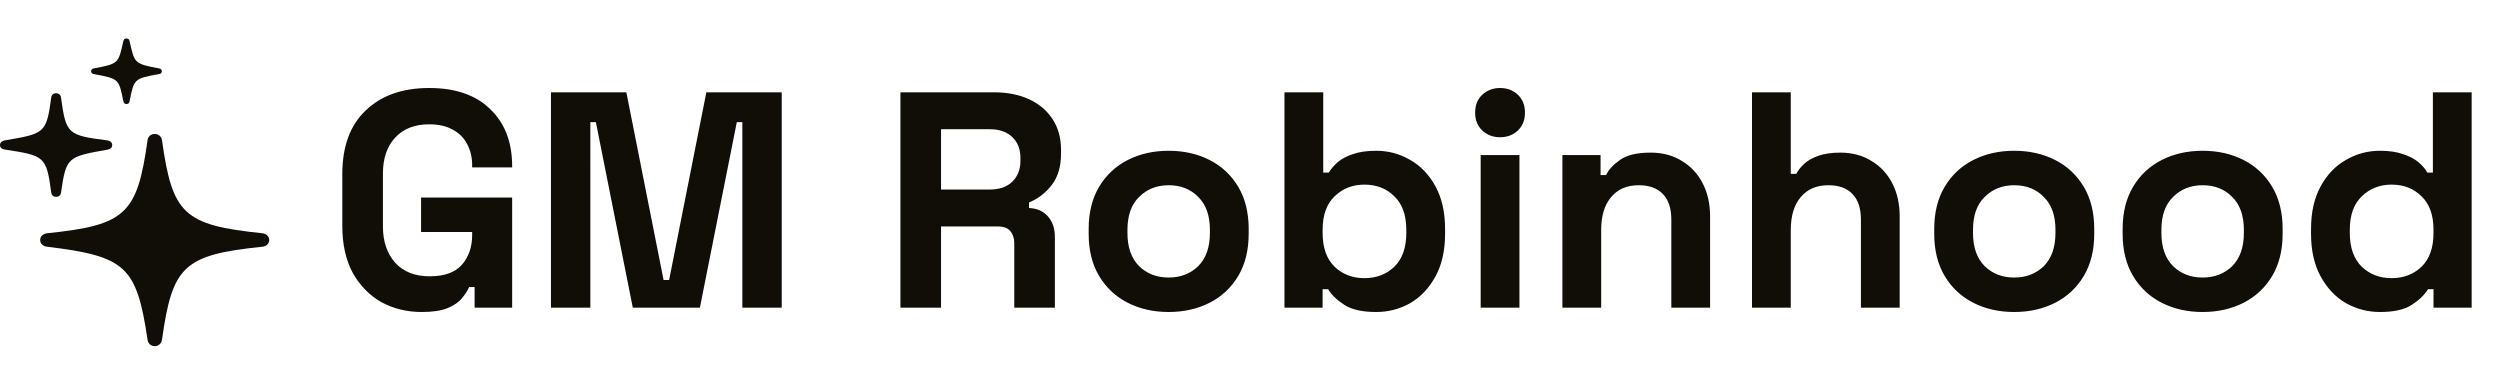
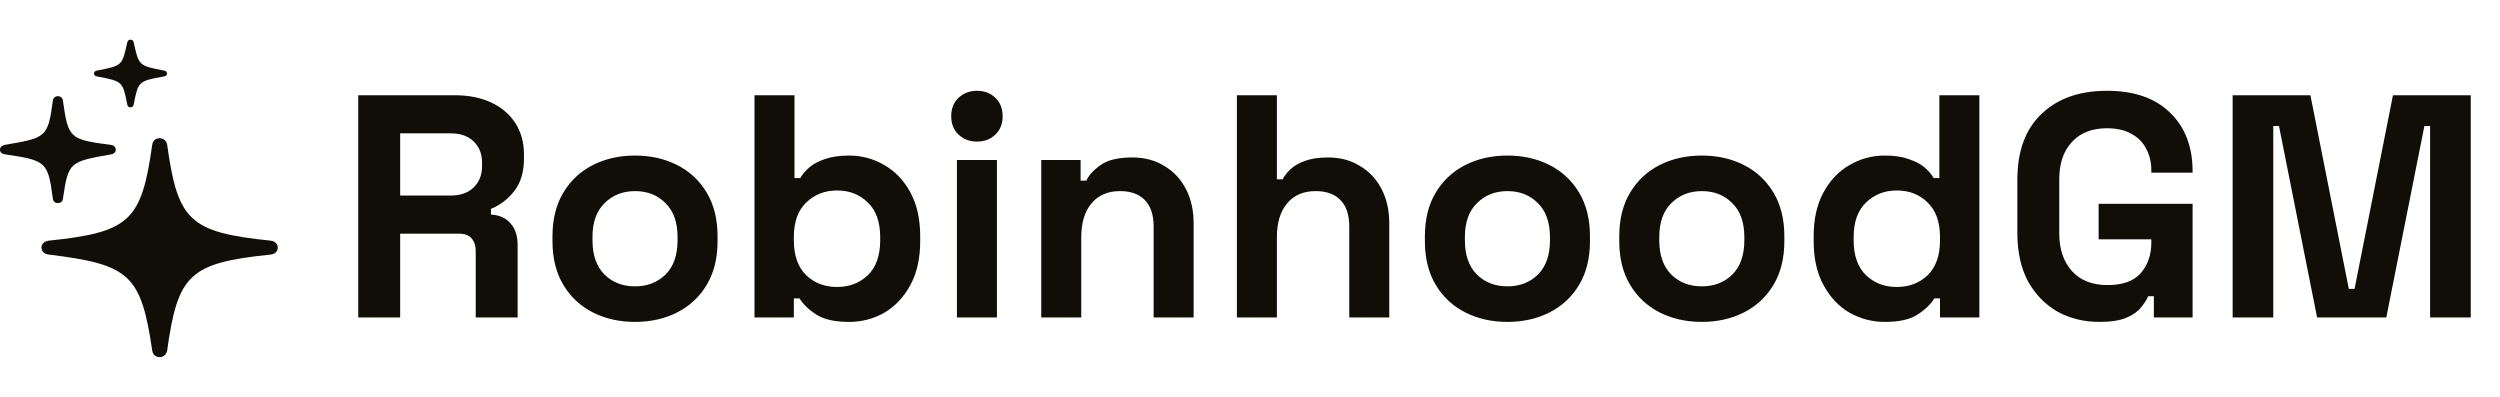
- <svg xmlns="http://www.w3.org/2000/svg" width="130" height="20" viewBox="0 0 130 20" fill="none">
-   <path d="M21.928 16.224C21.16 16.224 20.461 16.053 19.832 15.712C19.213 15.36 18.717 14.853 18.344 14.192C17.981 13.52 17.8 12.704 17.8 11.744V9.056C17.8 7.616 18.205 6.512 19.016 5.744C19.827 4.965 20.925 4.576 22.312 4.576C23.688 4.576 24.749 4.944 25.496 5.68C26.253 6.405 26.632 7.392 26.632 8.64V8.704H24.552V8.576C24.552 8.181 24.467 7.824 24.296 7.504C24.136 7.184 23.891 6.933 23.56 6.752C23.229 6.56 22.813 6.464 22.312 6.464C21.565 6.464 20.979 6.693 20.552 7.152C20.125 7.611 19.912 8.235 19.912 9.024V11.776C19.912 12.555 20.125 13.184 20.552 13.664C20.979 14.133 21.576 14.368 22.344 14.368C23.112 14.368 23.672 14.165 24.024 13.76C24.376 13.355 24.552 12.843 24.552 12.224V12.064H21.896V10.272H26.632V16H24.68V14.928H24.392C24.317 15.109 24.195 15.301 24.024 15.504C23.864 15.707 23.619 15.877 23.288 16.016C22.957 16.155 22.504 16.224 21.928 16.224ZM28.65 16V4.8H32.57L34.506 14.56H34.794L36.73 4.8H40.65V16H38.602V6.352H38.314L36.394 16H32.906L30.986 6.352H30.698V16H28.65ZM46.822 16V4.8H51.686C52.39 4.8 53.003 4.923 53.526 5.168C54.048 5.413 54.454 5.76 54.742 6.208C55.03 6.656 55.174 7.184 55.174 7.792V7.984C55.174 8.656 55.014 9.2 54.694 9.616C54.374 10.032 53.979 10.336 53.51 10.528V10.816C53.936 10.837 54.267 10.987 54.502 11.264C54.736 11.531 54.854 11.888 54.854 12.336V16H52.742V12.64C52.742 12.384 52.672 12.176 52.534 12.016C52.406 11.856 52.187 11.776 51.878 11.776H48.934V16H46.822ZM48.934 9.856H51.462C51.963 9.856 52.352 9.723 52.63 9.456C52.918 9.179 53.062 8.816 53.062 8.368V8.208C53.062 7.76 52.923 7.403 52.646 7.136C52.368 6.859 51.974 6.72 51.462 6.72H48.934V9.856ZM60.771 16.224C59.982 16.224 59.272 16.064 58.643 15.744C58.014 15.424 57.518 14.96 57.155 14.352C56.792 13.744 56.611 13.013 56.611 12.16V11.904C56.611 11.051 56.792 10.32 57.155 9.712C57.518 9.104 58.014 8.64 58.643 8.32C59.272 8 59.982 7.84 60.771 7.84C61.56 7.84 62.27 8 62.899 8.32C63.528 8.64 64.024 9.104 64.387 9.712C64.75 10.32 64.931 11.051 64.931 11.904V12.16C64.931 13.013 64.75 13.744 64.387 14.352C64.024 14.96 63.528 15.424 62.899 15.744C62.27 16.064 61.56 16.224 60.771 16.224ZM60.771 14.432C61.39 14.432 61.902 14.235 62.307 13.84C62.712 13.435 62.915 12.859 62.915 12.112V11.952C62.915 11.205 62.712 10.635 62.307 10.24C61.912 9.835 61.4 9.632 60.771 9.632C60.152 9.632 59.64 9.835 59.235 10.24C58.83 10.635 58.627 11.205 58.627 11.952V12.112C58.627 12.859 58.83 13.435 59.235 13.84C59.64 14.235 60.152 14.432 60.771 14.432ZM71.56 16.224C70.845 16.224 70.296 16.101 69.912 15.856C69.528 15.611 69.245 15.339 69.064 15.04H68.776V16H66.792V4.8H68.808V8.976H69.096C69.213 8.784 69.368 8.603 69.56 8.432C69.763 8.261 70.024 8.123 70.344 8.016C70.674 7.899 71.08 7.84 71.56 7.84C72.2 7.84 72.792 8 73.336 8.32C73.88 8.629 74.317 9.088 74.648 9.696C74.978 10.304 75.144 11.04 75.144 11.904V12.16C75.144 13.024 74.978 13.76 74.648 14.368C74.317 14.976 73.88 15.44 73.336 15.76C72.792 16.069 72.2 16.224 71.56 16.224ZM70.952 14.464C71.57 14.464 72.088 14.267 72.504 13.872C72.92 13.467 73.128 12.88 73.128 12.112V11.952C73.128 11.184 72.92 10.603 72.504 10.208C72.099 9.803 71.581 9.6 70.952 9.6C70.333 9.6 69.816 9.803 69.4 10.208C68.984 10.603 68.776 11.184 68.776 11.952V12.112C68.776 12.88 68.984 13.467 69.4 13.872C69.816 14.267 70.333 14.464 70.952 14.464ZM76.995 16V8.064H79.011V16H76.995ZM78.003 7.136C77.64 7.136 77.331 7.019 77.075 6.784C76.83 6.549 76.707 6.24 76.707 5.856C76.707 5.472 76.83 5.163 77.075 4.928C77.331 4.693 77.64 4.576 78.003 4.576C78.376 4.576 78.686 4.693 78.931 4.928C79.176 5.163 79.299 5.472 79.299 5.856C79.299 6.24 79.176 6.549 78.931 6.784C78.686 7.019 78.376 7.136 78.003 7.136ZM81.245 16V8.064H83.229V9.104H83.517C83.645 8.827 83.885 8.565 84.237 8.32C84.589 8.064 85.122 7.936 85.837 7.936C86.456 7.936 86.994 8.08 87.453 8.368C87.922 8.645 88.285 9.035 88.541 9.536C88.797 10.027 88.925 10.603 88.925 11.264V16H86.909V11.424C86.909 10.827 86.76 10.379 86.461 10.08C86.173 9.781 85.757 9.632 85.213 9.632C84.594 9.632 84.114 9.84 83.773 10.256C83.432 10.661 83.261 11.232 83.261 11.968V16H81.245ZM91.104 16V4.8H93.12V9.04H93.408C93.494 8.869 93.627 8.699 93.808 8.528C93.99 8.357 94.23 8.219 94.528 8.112C94.838 7.995 95.227 7.936 95.696 7.936C96.315 7.936 96.854 8.08 97.312 8.368C97.782 8.645 98.144 9.035 98.4 9.536C98.656 10.027 98.784 10.603 98.784 11.264V16H96.768V11.424C96.768 10.827 96.619 10.379 96.32 10.08C96.032 9.781 95.616 9.632 95.072 9.632C94.454 9.632 93.974 9.84 93.632 10.256C93.291 10.661 93.12 11.232 93.12 11.968V16H91.104ZM104.74 16.224C103.95 16.224 103.241 16.064 102.612 15.744C101.982 15.424 101.486 14.96 101.124 14.352C100.761 13.744 100.58 13.013 100.58 12.16V11.904C100.58 11.051 100.761 10.32 101.124 9.712C101.486 9.104 101.982 8.64 102.612 8.32C103.241 8 103.95 7.84 104.74 7.84C105.529 7.84 106.238 8 106.868 8.32C107.497 8.64 107.993 9.104 108.356 9.712C108.718 10.32 108.9 11.051 108.9 11.904V12.16C108.9 13.013 108.718 13.744 108.356 14.352C107.993 14.96 107.497 15.424 106.868 15.744C106.238 16.064 105.529 16.224 104.74 16.224ZM104.74 14.432C105.358 14.432 105.87 14.235 106.276 13.84C106.681 13.435 106.884 12.859 106.884 12.112V11.952C106.884 11.205 106.681 10.635 106.276 10.24C105.881 9.835 105.369 9.632 104.74 9.632C104.121 9.632 103.609 9.835 103.204 10.24C102.798 10.635 102.596 11.205 102.596 11.952V12.112C102.596 12.859 102.798 13.435 103.204 13.84C103.609 14.235 104.121 14.432 104.74 14.432ZM114.537 16.224C113.747 16.224 113.038 16.064 112.409 15.744C111.779 15.424 111.283 14.96 110.921 14.352C110.558 13.744 110.377 13.013 110.377 12.16V11.904C110.377 11.051 110.558 10.32 110.921 9.712C111.283 9.104 111.779 8.64 112.409 8.32C113.038 8 113.747 7.84 114.537 7.84C115.326 7.84 116.035 8 116.665 8.32C117.294 8.64 117.79 9.104 118.153 9.712C118.515 10.32 118.697 11.051 118.697 11.904V12.16C118.697 13.013 118.515 13.744 118.153 14.352C117.79 14.96 117.294 15.424 116.665 15.744C116.035 16.064 115.326 16.224 114.537 16.224ZM114.537 14.432C115.155 14.432 115.667 14.235 116.073 13.84C116.478 13.435 116.681 12.859 116.681 12.112V11.952C116.681 11.205 116.478 10.635 116.073 10.24C115.678 9.835 115.166 9.632 114.537 9.632C113.918 9.632 113.406 9.835 113.001 10.24C112.595 10.635 112.393 11.205 112.393 11.952V12.112C112.393 12.859 112.595 13.435 113.001 13.84C113.406 14.235 113.918 14.432 114.537 14.432ZM123.758 16.224C123.128 16.224 122.536 16.069 121.982 15.76C121.438 15.44 121 14.976 120.67 14.368C120.339 13.76 120.174 13.024 120.174 12.16V11.904C120.174 11.04 120.339 10.304 120.67 9.696C121 9.088 121.438 8.629 121.982 8.32C122.526 8 123.118 7.84 123.758 7.84C124.238 7.84 124.638 7.899 124.958 8.016C125.288 8.123 125.555 8.261 125.758 8.432C125.96 8.603 126.115 8.784 126.222 8.976H126.51V4.8H128.526V16H126.542V15.04H126.254C126.072 15.339 125.79 15.611 125.406 15.856C125.032 16.101 124.483 16.224 123.758 16.224ZM124.366 14.464C124.984 14.464 125.502 14.267 125.918 13.872C126.334 13.467 126.542 12.88 126.542 12.112V11.952C126.542 11.184 126.334 10.603 125.918 10.208C125.512 9.803 124.995 9.6 124.366 9.6C123.747 9.6 123.23 9.803 122.814 10.208C122.398 10.603 122.19 11.184 122.19 11.952V12.112C122.19 12.88 122.398 13.467 122.814 13.872C123.23 14.267 123.747 14.464 124.366 14.464Z" fill="#110E08" />
+ <svg xmlns="http://www.w3.org/2000/svg" width="126" height="20" viewBox="0 0 126 20" fill="none">
+   <path d="M18.056 16V4.8H22.92C23.624 4.8 24.237 4.923 24.76 5.168C25.283 5.413 25.688 5.76 25.976 6.208C26.264 6.656 26.408 7.184 26.408 7.792V7.984C26.408 8.656 26.248 9.2 25.928 9.616C25.608 10.032 25.213 10.336 24.744 10.528V10.816C25.171 10.837 25.501 10.987 25.736 11.264C25.971 11.531 26.088 11.888 26.088 12.336V16H23.976V12.64C23.976 12.384 23.907 12.176 23.768 12.016C23.64 11.856 23.421 11.776 23.112 11.776H20.168V16H18.056ZM20.168 9.856H22.696C23.197 9.856 23.587 9.723 23.864 9.456C24.152 9.179 24.296 8.816 24.296 8.368V8.208C24.296 7.76 24.157 7.403 23.88 7.136C23.603 6.859 23.208 6.72 22.696 6.72H20.168V9.856ZM32.005 16.224C31.216 16.224 30.507 16.064 29.877 15.744C29.248 15.424 28.752 14.96 28.389 14.352C28.027 13.744 27.845 13.013 27.845 12.16V11.904C27.845 11.051 28.027 10.32 28.389 9.712C28.752 9.104 29.248 8.64 29.877 8.32C30.507 8 31.216 7.84 32.005 7.84C32.795 7.84 33.504 8 34.133 8.32C34.763 8.64 35.259 9.104 35.621 9.712C35.984 10.32 36.165 11.051 36.165 11.904V12.16C36.165 13.013 35.984 13.744 35.621 14.352C35.259 14.96 34.763 15.424 34.133 15.744C33.504 16.064 32.795 16.224 32.005 16.224ZM32.005 14.432C32.624 14.432 33.136 14.235 33.541 13.84C33.947 13.435 34.149 12.859 34.149 12.112V11.952C34.149 11.205 33.947 10.635 33.541 10.24C33.147 9.835 32.635 9.632 32.005 9.632C31.387 9.632 30.875 9.835 30.469 10.24C30.064 10.635 29.861 11.205 29.861 11.952V12.112C29.861 12.859 30.064 13.435 30.469 13.84C30.875 14.235 31.387 14.432 32.005 14.432ZM42.794 16.224C42.08 16.224 41.53 16.101 41.146 15.856C40.762 15.611 40.48 15.339 40.298 15.04H40.01V16H38.026V4.8H40.042V8.976H40.33C40.448 8.784 40.602 8.603 40.794 8.432C40.997 8.261 41.258 8.123 41.578 8.016C41.909 7.899 42.314 7.84 42.794 7.84C43.434 7.84 44.026 8 44.57 8.32C45.114 8.629 45.552 9.088 45.882 9.696C46.213 10.304 46.378 11.04 46.378 11.904V12.16C46.378 13.024 46.213 13.76 45.882 14.368C45.552 14.976 45.114 15.44 44.57 15.76C44.026 16.069 43.434 16.224 42.794 16.224ZM42.186 14.464C42.805 14.464 43.322 14.267 43.738 13.872C44.154 13.467 44.362 12.88 44.362 12.112V11.952C44.362 11.184 44.154 10.603 43.738 10.208C43.333 9.803 42.816 9.6 42.186 9.6C41.568 9.6 41.05 9.803 40.634 10.208C40.218 10.603 40.01 11.184 40.01 11.952V12.112C40.01 12.88 40.218 13.467 40.634 13.872C41.05 14.267 41.568 14.464 42.186 14.464ZM48.229 16V8.064H50.245V16H48.229ZM49.237 7.136C48.875 7.136 48.565 7.019 48.309 6.784C48.064 6.549 47.941 6.24 47.941 5.856C47.941 5.472 48.064 5.163 48.309 4.928C48.565 4.693 48.875 4.576 49.237 4.576C49.611 4.576 49.92 4.693 50.165 4.928C50.411 5.163 50.533 5.472 50.533 5.856C50.533 6.24 50.411 6.549 50.165 6.784C49.92 7.019 49.611 7.136 49.237 7.136ZM52.479 16V8.064H54.463V9.104H54.751C54.879 8.827 55.119 8.565 55.471 8.32C55.823 8.064 56.357 7.936 57.071 7.936C57.69 7.936 58.229 8.08 58.687 8.368C59.157 8.645 59.519 9.035 59.775 9.536C60.031 10.027 60.159 10.603 60.159 11.264V16H58.143V11.424C58.143 10.827 57.994 10.379 57.695 10.08C57.407 9.781 56.991 9.632 56.447 9.632C55.829 9.632 55.349 9.84 55.007 10.256C54.666 10.661 54.495 11.232 54.495 11.968V16H52.479ZM62.339 16V4.8H64.355V9.04H64.643C64.728 8.869 64.861 8.699 65.043 8.528C65.224 8.357 65.464 8.219 65.763 8.112C66.072 7.995 66.461 7.936 66.931 7.936C67.549 7.936 68.088 8.08 68.547 8.368C69.016 8.645 69.379 9.035 69.635 9.536C69.891 10.027 70.019 10.603 70.019 11.264V16H68.003V11.424C68.003 10.827 67.853 10.379 67.555 10.08C67.267 9.781 66.851 9.632 66.307 9.632C65.688 9.632 65.208 9.84 64.867 10.256C64.525 10.661 64.355 11.232 64.355 11.968V16H62.339ZM75.974 16.224C75.185 16.224 74.475 16.064 73.846 15.744C73.217 15.424 72.721 14.96 72.358 14.352C71.996 13.744 71.814 13.013 71.814 12.16V11.904C71.814 11.051 71.996 10.32 72.358 9.712C72.721 9.104 73.217 8.64 73.846 8.32C74.475 8 75.185 7.84 75.974 7.84C76.763 7.84 77.473 8 78.102 8.32C78.731 8.64 79.228 9.104 79.59 9.712C79.953 10.32 80.134 11.051 80.134 11.904V12.16C80.134 13.013 79.953 13.744 79.59 14.352C79.228 14.96 78.731 15.424 78.102 15.744C77.473 16.064 76.763 16.224 75.974 16.224ZM75.974 14.432C76.593 14.432 77.105 14.235 77.51 13.84C77.915 13.435 78.118 12.859 78.118 12.112V11.952C78.118 11.205 77.915 10.635 77.51 10.24C77.115 9.835 76.603 9.632 75.974 9.632C75.356 9.632 74.844 9.835 74.438 10.24C74.033 10.635 73.83 11.205 73.83 11.952V12.112C73.83 12.859 74.033 13.435 74.438 13.84C74.844 14.235 75.356 14.432 75.974 14.432ZM85.771 16.224C84.982 16.224 84.272 16.064 83.643 15.744C83.014 15.424 82.518 14.96 82.155 14.352C81.792 13.744 81.611 13.013 81.611 12.16V11.904C81.611 11.051 81.792 10.32 82.155 9.712C82.518 9.104 83.014 8.64 83.643 8.32C84.272 8 84.982 7.84 85.771 7.84C86.56 7.84 87.27 8 87.899 8.32C88.528 8.64 89.024 9.104 89.387 9.712C89.75 10.32 89.931 11.051 89.931 11.904V12.16C89.931 13.013 89.75 13.744 89.387 14.352C89.024 14.96 88.528 15.424 87.899 15.744C87.27 16.064 86.56 16.224 85.771 16.224ZM85.771 14.432C86.39 14.432 86.902 14.235 87.307 13.84C87.712 13.435 87.915 12.859 87.915 12.112V11.952C87.915 11.205 87.712 10.635 87.307 10.24C86.912 9.835 86.4 9.632 85.771 9.632C85.152 9.632 84.64 9.835 84.235 10.24C83.83 10.635 83.627 11.205 83.627 11.952V12.112C83.627 12.859 83.83 13.435 84.235 13.84C84.64 14.235 85.152 14.432 85.771 14.432ZM94.992 16.224C94.362 16.224 93.77 16.069 93.216 15.76C92.672 15.44 92.234 14.976 91.904 14.368C91.573 13.76 91.408 13.024 91.408 12.16V11.904C91.408 11.04 91.573 10.304 91.904 9.696C92.234 9.088 92.672 8.629 93.216 8.32C93.76 8 94.352 7.84 94.992 7.84C95.472 7.84 95.872 7.899 96.192 8.016C96.522 8.123 96.789 8.261 96.992 8.432C97.195 8.603 97.349 8.784 97.456 8.976H97.744V4.8H99.76V16H97.776V15.04H97.488C97.306 15.339 97.024 15.611 96.64 15.856C96.266 16.101 95.717 16.224 94.992 16.224ZM95.6 14.464C96.219 14.464 96.736 14.267 97.152 13.872C97.568 13.467 97.776 12.88 97.776 12.112V11.952C97.776 11.184 97.568 10.603 97.152 10.208C96.746 9.803 96.229 9.6 95.6 9.6C94.981 9.6 94.464 9.803 94.048 10.208C93.632 10.603 93.424 11.184 93.424 11.952V12.112C93.424 12.88 93.632 13.467 94.048 13.872C94.464 14.267 94.981 14.464 95.6 14.464ZM105.803 16.224C105.035 16.224 104.336 16.053 103.707 15.712C103.088 15.36 102.592 14.853 102.219 14.192C101.856 13.52 101.675 12.704 101.675 11.744V9.056C101.675 7.616 102.08 6.512 102.891 5.744C103.702 4.965 104.8 4.576 106.187 4.576C107.563 4.576 108.624 4.944 109.371 5.68C110.128 6.405 110.507 7.392 110.507 8.64V8.704H108.427V8.576C108.427 8.181 108.342 7.824 108.171 7.504C108.011 7.184 107.766 6.933 107.435 6.752C107.104 6.56 106.688 6.464 106.187 6.464C105.44 6.464 104.854 6.693 104.427 7.152C104 7.611 103.787 8.235 103.787 9.024V11.776C103.787 12.555 104 13.184 104.427 13.664C104.854 14.133 105.451 14.368 106.219 14.368C106.987 14.368 107.547 14.165 107.899 13.76C108.251 13.355 108.427 12.843 108.427 12.224V12.064H105.771V10.272H110.507V16H108.555V14.928H108.267C108.192 15.109 108.07 15.301 107.899 15.504C107.739 15.707 107.494 15.877 107.163 16.016C106.832 16.155 106.379 16.224 105.803 16.224ZM112.525 16V4.8H116.445L118.381 14.56H118.669L120.605 4.8H124.525V16H122.477V6.352H122.189L120.269 16H116.781L114.861 6.352H114.573V16H112.525Z" fill="#110E08" />
  <path d="M6.576 5.409C6.667 5.409 6.712 5.36 6.735 5.283C6.97 4.111 6.955 4.083 8.271 3.852C8.362 3.838 8.415 3.789 8.415 3.705C8.415 3.62 8.362 3.571 8.271 3.557C6.962 3.312 7 3.284 6.735 2.126C6.712 2.049 6.667 2 6.576 2C6.485 2 6.44 2.049 6.417 2.126C6.152 3.284 6.198 3.312 4.881 3.557C4.798 3.571 4.737 3.62 4.737 3.705C4.737 3.789 4.798 3.838 4.881 3.852C6.198 4.097 6.183 4.111 6.417 5.283C6.44 5.36 6.485 5.409 6.576 5.409ZM2.914 10.235C3.057 10.235 3.156 10.151 3.171 10.025C3.443 8.152 3.511 8.152 5.6 7.78C5.736 7.759 5.835 7.675 5.835 7.541C5.835 7.415 5.736 7.324 5.6 7.303C3.511 7.036 3.436 6.973 3.171 5.065C3.156 4.939 3.057 4.848 2.914 4.848C2.777 4.848 2.679 4.939 2.664 5.072C2.414 6.952 2.308 6.945 0.235 7.303C0.098 7.331 0 7.415 0 7.541C0 7.682 0.098 7.759 0.265 7.78C2.323 8.089 2.414 8.138 2.664 10.011C2.679 10.151 2.777 10.235 2.914 10.235ZM8.044 18C8.241 18 8.385 17.867 8.423 17.677C8.96 13.833 9.543 13.251 13.644 12.83C13.856 12.809 14 12.662 14 12.48C14 12.297 13.856 12.157 13.644 12.129C9.543 11.708 8.96 11.126 8.423 7.282C8.385 7.093 8.241 6.966 8.044 6.966C7.848 6.966 7.704 7.093 7.674 7.282C7.136 11.126 6.546 11.708 2.452 12.129C2.232 12.157 2.089 12.297 2.089 12.48C2.089 12.662 2.232 12.809 2.452 12.83C6.538 13.328 7.106 13.84 7.674 17.677C7.704 17.867 7.848 18 8.044 18Z" fill="#110E08" />
</svg>
